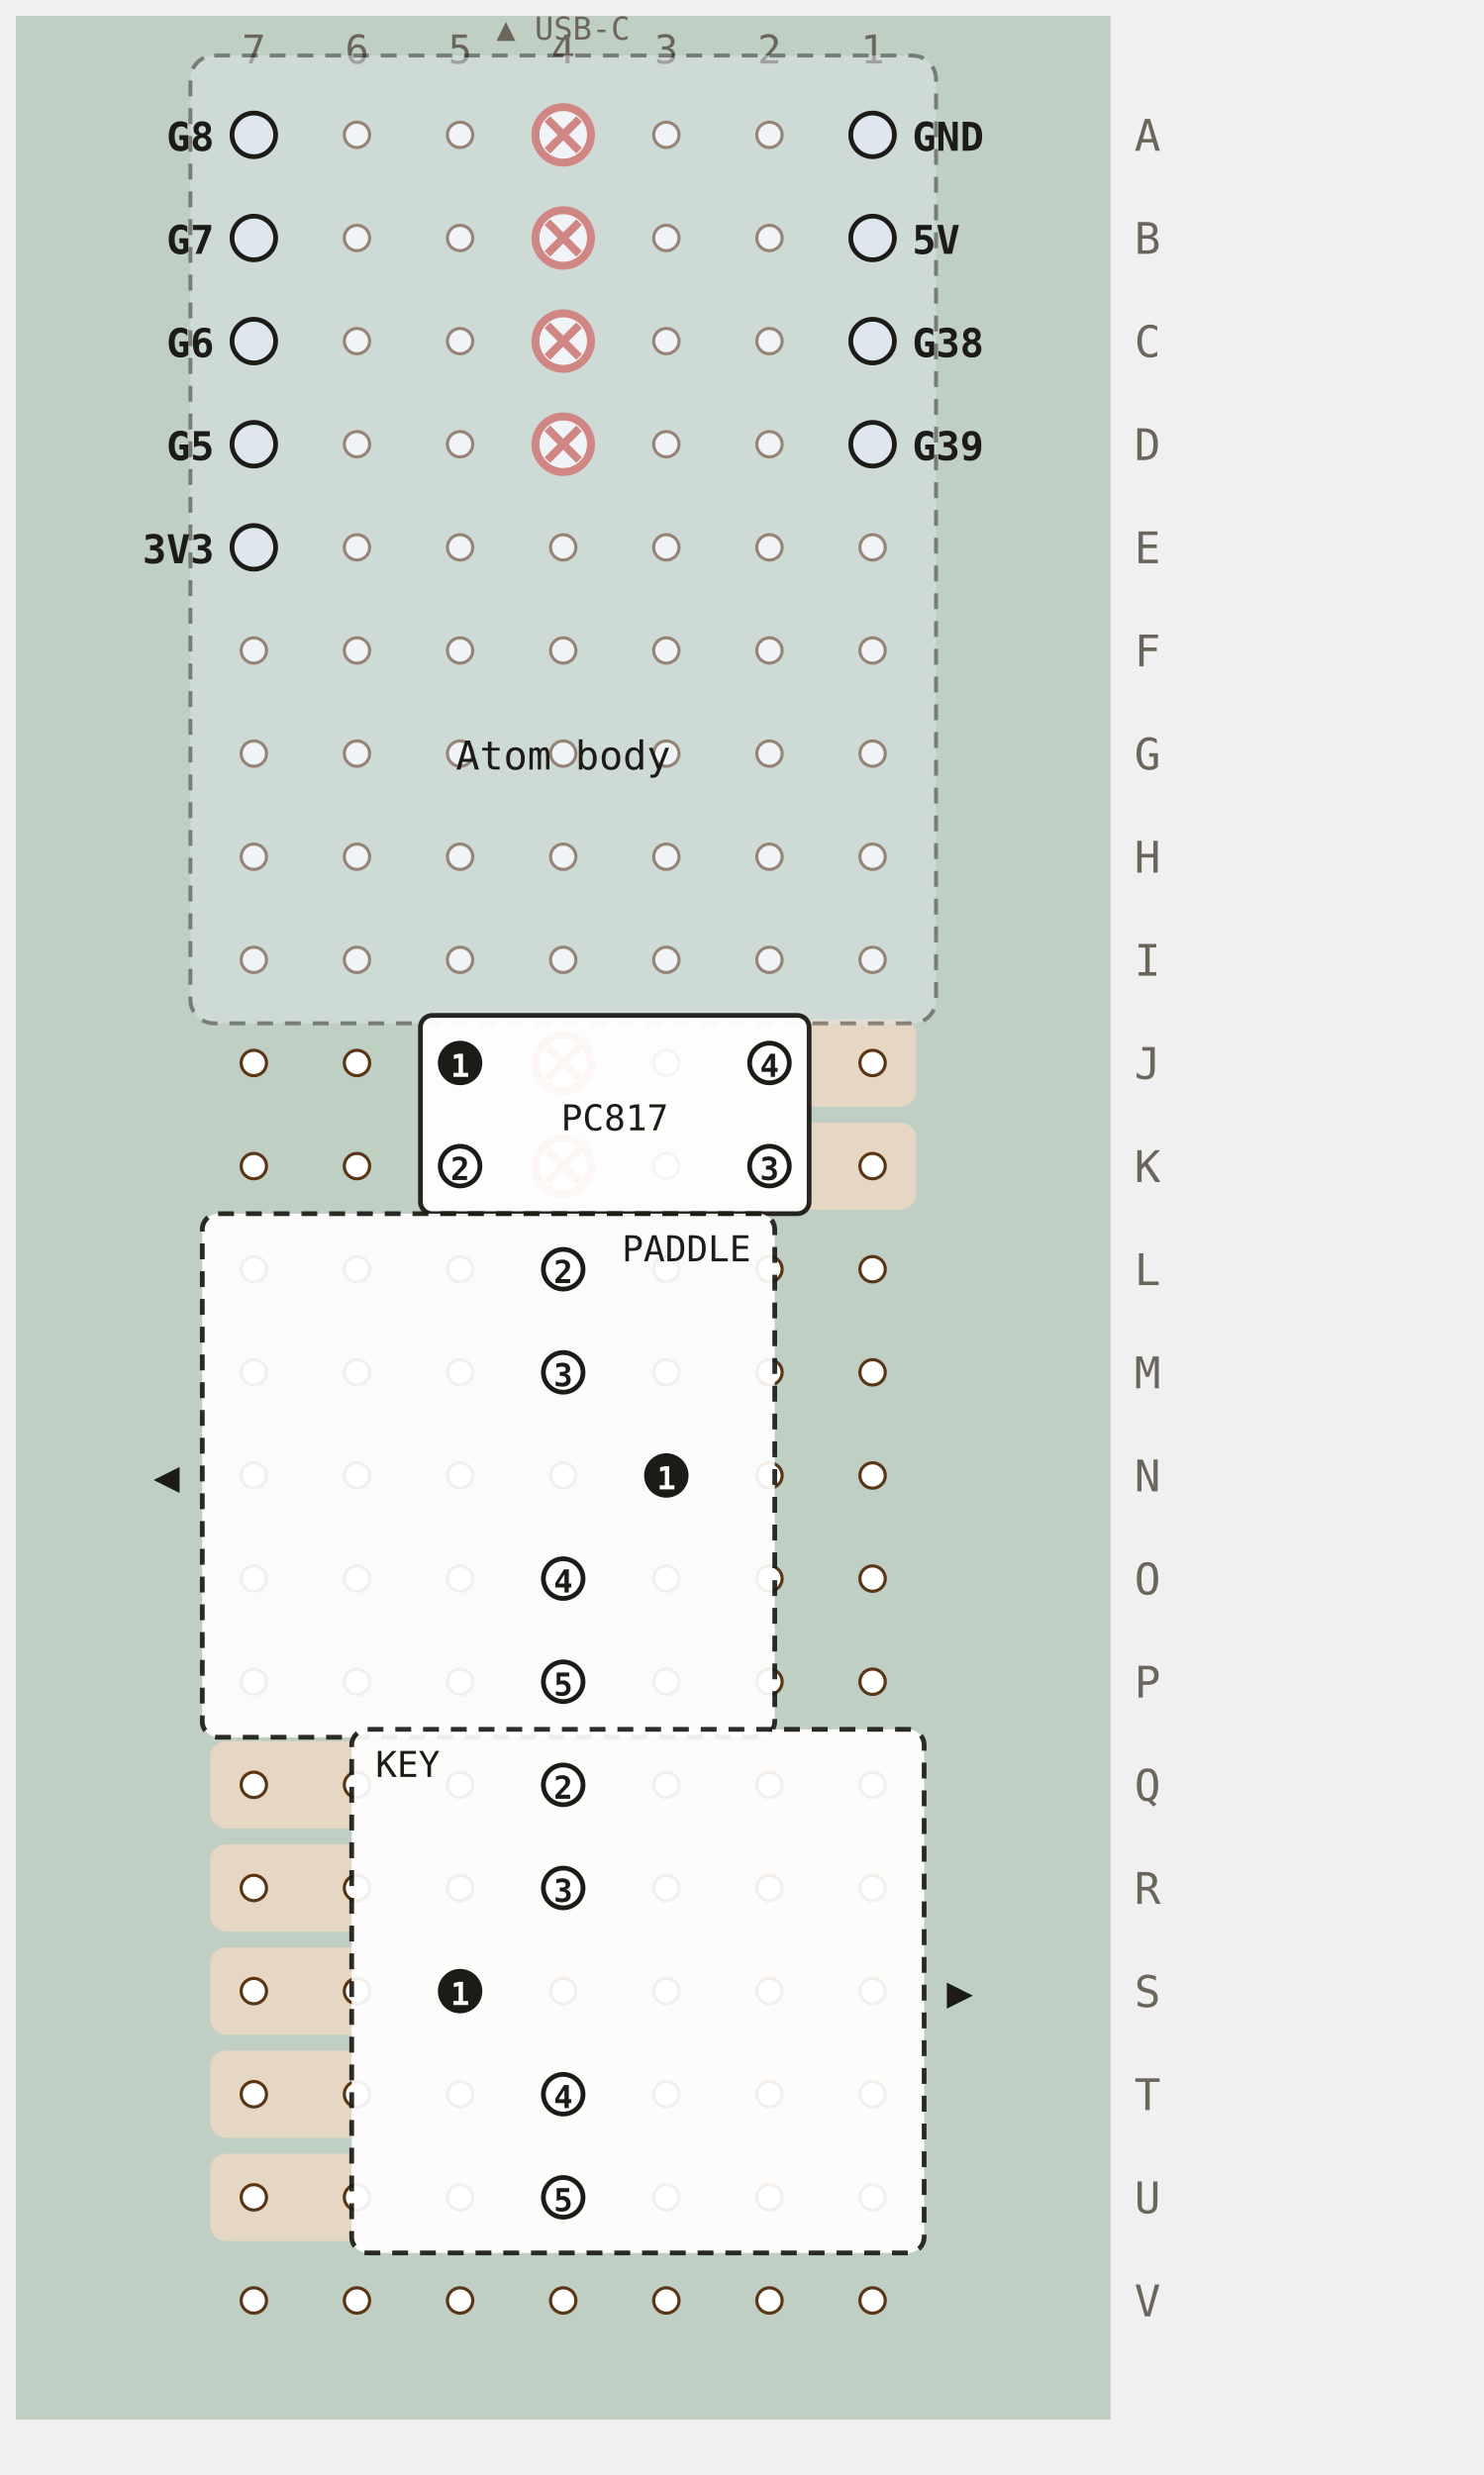
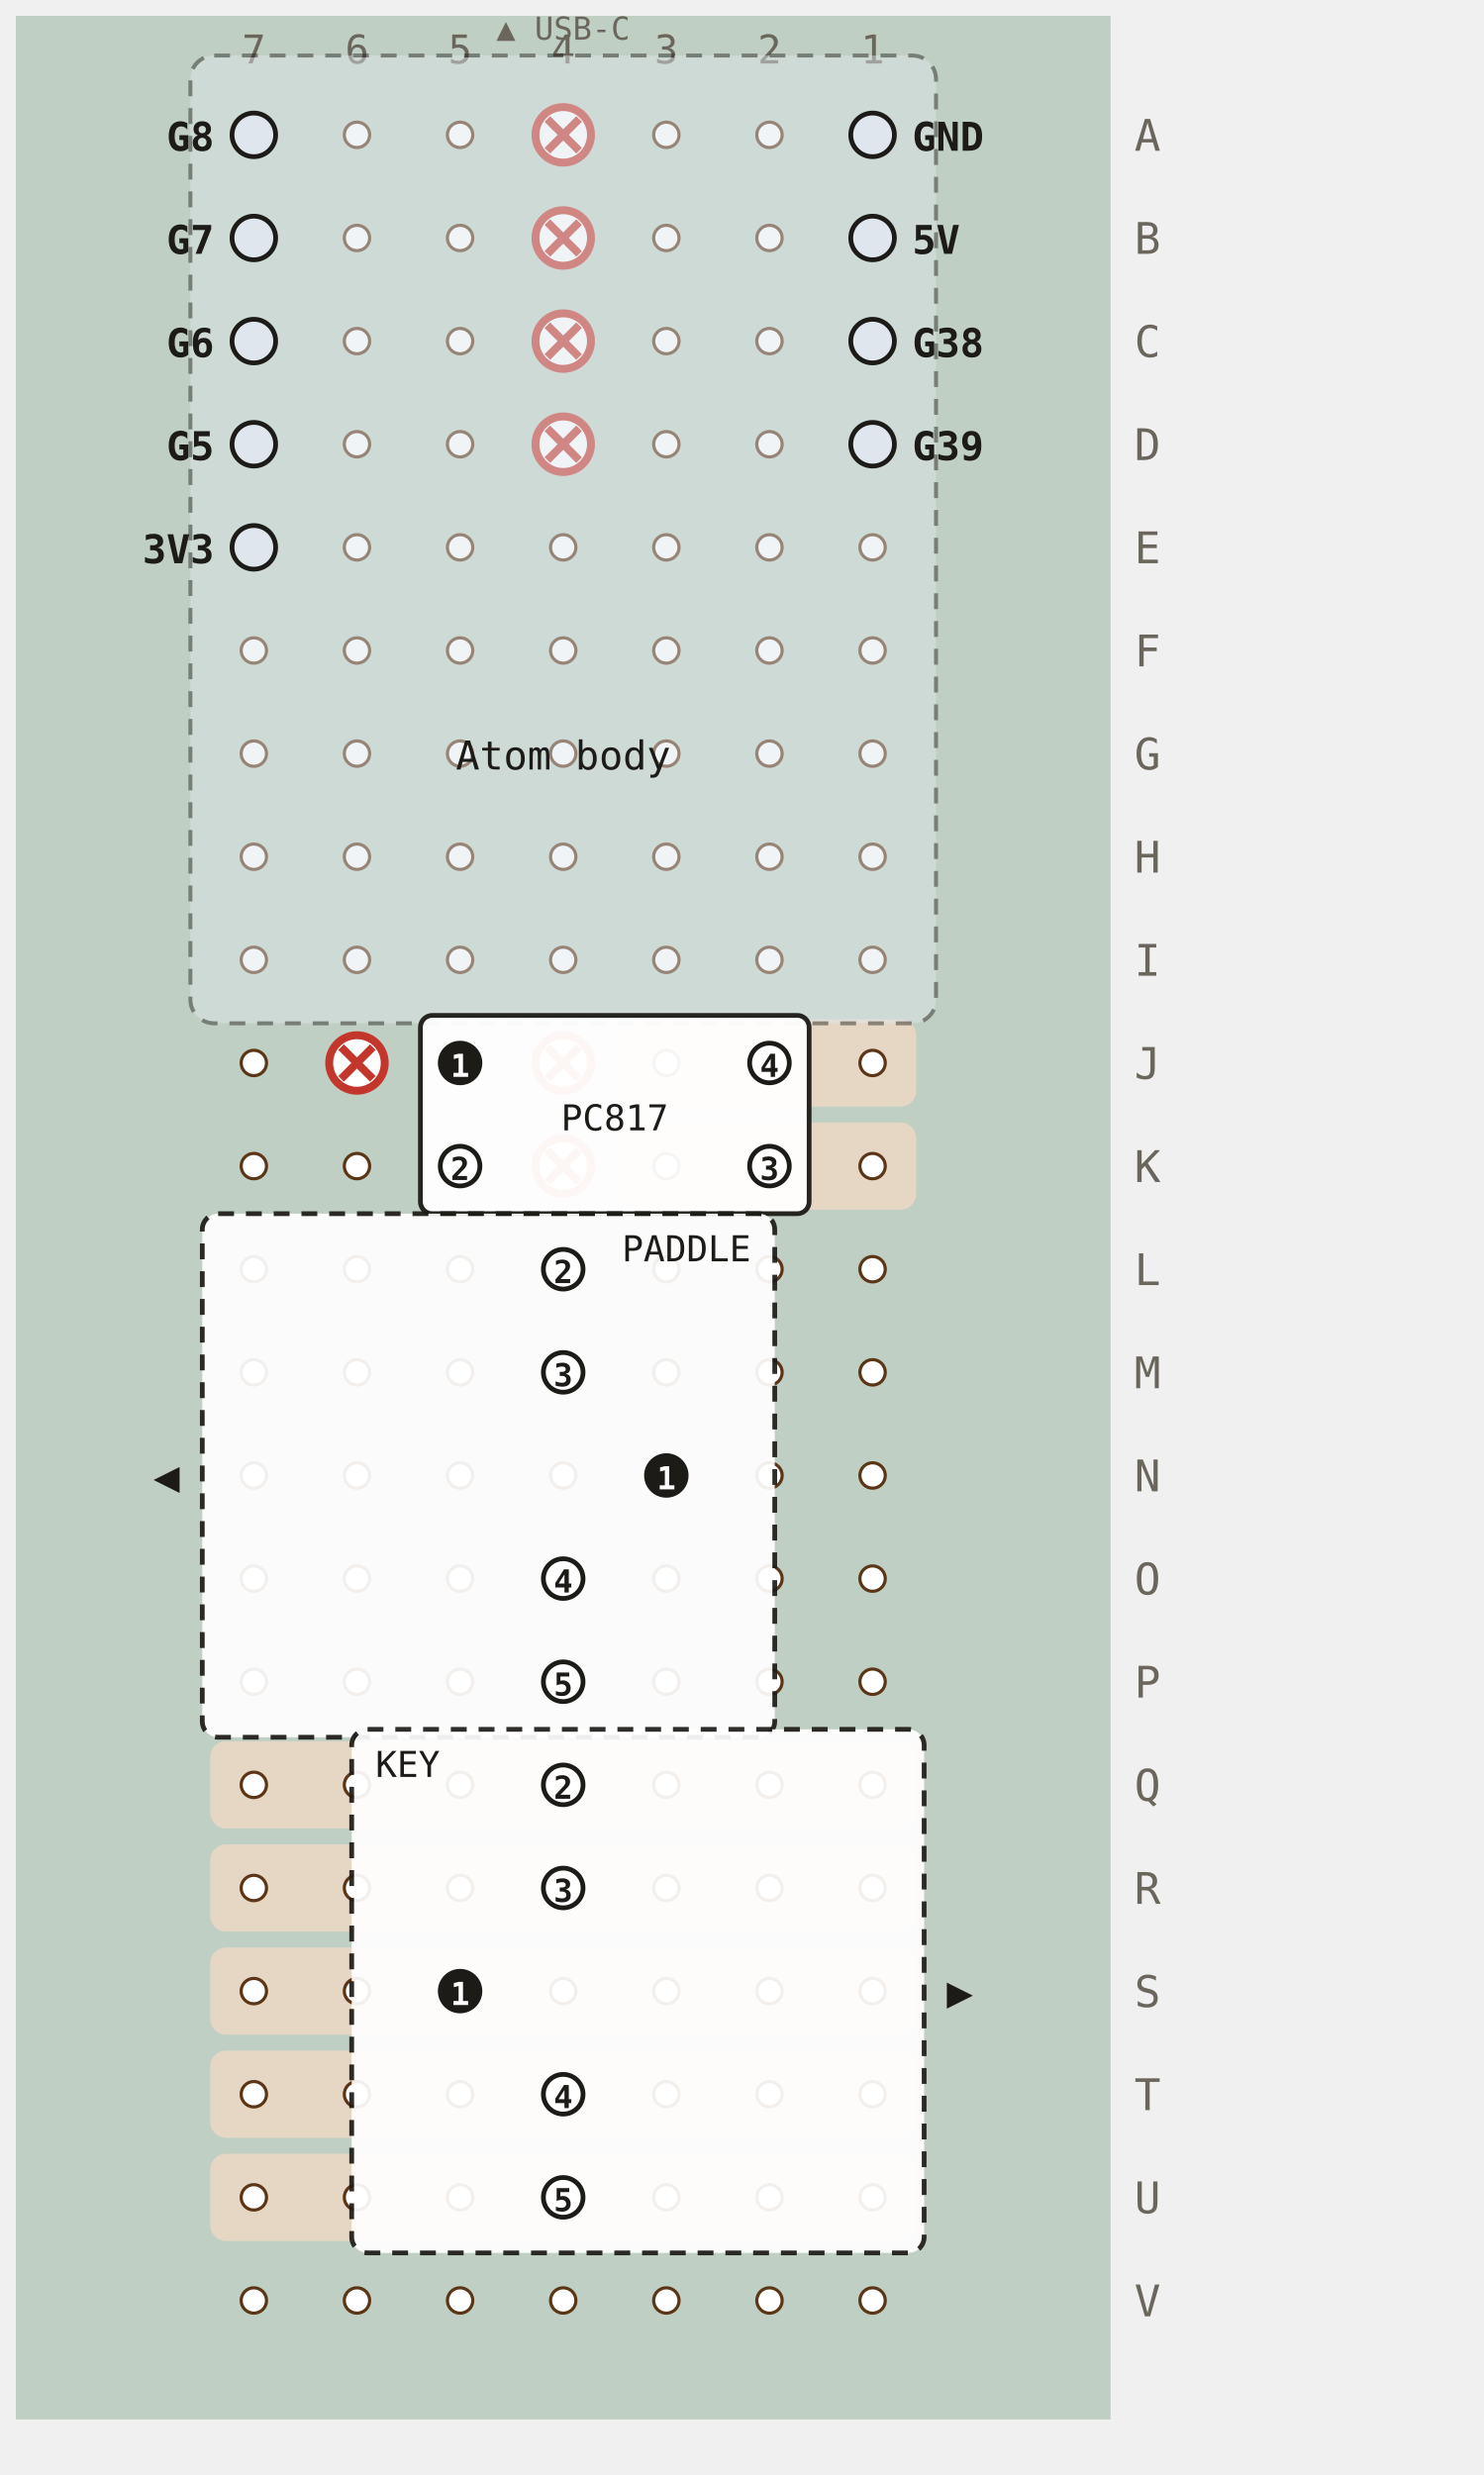
<svg xmlns="http://www.w3.org/2000/svg" viewBox="0 0 374 624" width="374" height="624" font-family="Menlo,Consolas,monospace" style="background:#ffffff">
  <rect x="4" y="4" width="276" height="606" fill="#2f6b3a" opacity=".25" />
  <text x="286" y="38" font-size="11" fill="#6b665c">A</text>
  <circle cx="220" cy="34" r="3.2" fill="#ffffff" stroke="#5a3516" stroke-width=".8" />
  <circle cx="194" cy="34" r="3.2" fill="#ffffff" stroke="#5a3516" stroke-width=".8" />
  <circle cx="168" cy="34" r="3.2" fill="#ffffff" stroke="#5a3516" stroke-width=".8" />
  <circle cx="142" cy="34" r="7" fill="#ffffff" stroke="#c3362b" stroke-width="2" />
  <path d="M138 30L146 38M146 30L138 38" stroke="#c3362b" stroke-width="2" />
  <circle cx="116" cy="34" r="3.2" fill="#ffffff" stroke="#5a3516" stroke-width=".8" />
  <circle cx="90" cy="34" r="3.2" fill="#ffffff" stroke="#5a3516" stroke-width=".8" />
  <circle cx="64" cy="34" r="3.2" fill="#ffffff" stroke="#5a3516" stroke-width=".8" />
  <text x="286" y="64" font-size="11" fill="#6b665c">B</text>
  <circle cx="220" cy="60" r="3.2" fill="#ffffff" stroke="#5a3516" stroke-width=".8" />
  <circle cx="194" cy="60" r="3.2" fill="#ffffff" stroke="#5a3516" stroke-width=".8" />
  <circle cx="168" cy="60" r="3.2" fill="#ffffff" stroke="#5a3516" stroke-width=".8" />
  <circle cx="142" cy="60" r="7" fill="#ffffff" stroke="#c3362b" stroke-width="2" />
  <path d="M138 56L146 64M146 56L138 64" stroke="#c3362b" stroke-width="2" />
  <circle cx="116" cy="60" r="3.2" fill="#ffffff" stroke="#5a3516" stroke-width=".8" />
  <circle cx="90" cy="60" r="3.2" fill="#ffffff" stroke="#5a3516" stroke-width=".8" />
  <circle cx="64" cy="60" r="3.2" fill="#ffffff" stroke="#5a3516" stroke-width=".8" />
  <text x="286" y="90" font-size="11" fill="#6b665c">C</text>
  <circle cx="220" cy="86" r="3.2" fill="#ffffff" stroke="#5a3516" stroke-width=".8" />
  <circle cx="194" cy="86" r="3.2" fill="#ffffff" stroke="#5a3516" stroke-width=".8" />
  <circle cx="168" cy="86" r="3.2" fill="#ffffff" stroke="#5a3516" stroke-width=".8" />
  <circle cx="142" cy="86" r="7" fill="#ffffff" stroke="#c3362b" stroke-width="2" />
  <path d="M138 82L146 90M146 82L138 90" stroke="#c3362b" stroke-width="2" />
  <circle cx="116" cy="86" r="3.2" fill="#ffffff" stroke="#5a3516" stroke-width=".8" />
  <circle cx="90" cy="86" r="3.2" fill="#ffffff" stroke="#5a3516" stroke-width=".8" />
  <circle cx="64" cy="86" r="3.2" fill="#ffffff" stroke="#5a3516" stroke-width=".8" />
  <text x="286" y="116" font-size="11" fill="#6b665c">D</text>
  <circle cx="220" cy="112" r="3.2" fill="#ffffff" stroke="#5a3516" stroke-width=".8" />
  <circle cx="194" cy="112" r="3.2" fill="#ffffff" stroke="#5a3516" stroke-width=".8" />
  <circle cx="168" cy="112" r="3.2" fill="#ffffff" stroke="#5a3516" stroke-width=".8" />
  <circle cx="142" cy="112" r="7" fill="#ffffff" stroke="#c3362b" stroke-width="2" />
  <path d="M138 108L146 116M146 108L138 116" stroke="#c3362b" stroke-width="2" />
  <circle cx="116" cy="112" r="3.2" fill="#ffffff" stroke="#5a3516" stroke-width=".8" />
  <circle cx="90" cy="112" r="3.2" fill="#ffffff" stroke="#5a3516" stroke-width=".8" />
  <circle cx="64" cy="112" r="3.2" fill="#ffffff" stroke="#5a3516" stroke-width=".8" />
  <text x="286" y="142" font-size="11" fill="#6b665c">E</text>
  <circle cx="220" cy="138" r="3.2" fill="#ffffff" stroke="#5a3516" stroke-width=".8" />
  <circle cx="194" cy="138" r="3.2" fill="#ffffff" stroke="#5a3516" stroke-width=".8" />
  <circle cx="168" cy="138" r="3.2" fill="#ffffff" stroke="#5a3516" stroke-width=".8" />
  <circle cx="142" cy="138" r="3.2" fill="#ffffff" stroke="#5a3516" stroke-width=".8" />
  <circle cx="116" cy="138" r="3.2" fill="#ffffff" stroke="#5a3516" stroke-width=".8" />
  <circle cx="90" cy="138" r="3.2" fill="#ffffff" stroke="#5a3516" stroke-width=".8" />
  <circle cx="64" cy="138" r="3.2" fill="#ffffff" stroke="#5a3516" stroke-width=".8" />
  <text x="286" y="168" font-size="11" fill="#6b665c">F</text>
  <circle cx="220" cy="164" r="3.2" fill="#ffffff" stroke="#5a3516" stroke-width=".8" />
  <circle cx="194" cy="164" r="3.2" fill="#ffffff" stroke="#5a3516" stroke-width=".8" />
  <circle cx="168" cy="164" r="3.2" fill="#ffffff" stroke="#5a3516" stroke-width=".8" />
  <circle cx="142" cy="164" r="3.2" fill="#ffffff" stroke="#5a3516" stroke-width=".8" />
  <circle cx="116" cy="164" r="3.2" fill="#ffffff" stroke="#5a3516" stroke-width=".8" />
  <circle cx="90" cy="164" r="3.2" fill="#ffffff" stroke="#5a3516" stroke-width=".8" />
  <circle cx="64" cy="164" r="3.2" fill="#ffffff" stroke="#5a3516" stroke-width=".8" />
  <text x="286" y="194" font-size="11" fill="#6b665c">G</text>
  <circle cx="220" cy="190" r="3.2" fill="#ffffff" stroke="#5a3516" stroke-width=".8" />
  <circle cx="194" cy="190" r="3.2" fill="#ffffff" stroke="#5a3516" stroke-width=".8" />
  <circle cx="168" cy="190" r="3.2" fill="#ffffff" stroke="#5a3516" stroke-width=".8" />
  <circle cx="142" cy="190" r="3.2" fill="#ffffff" stroke="#5a3516" stroke-width=".8" />
  <circle cx="116" cy="190" r="3.2" fill="#ffffff" stroke="#5a3516" stroke-width=".8" />
  <circle cx="90" cy="190" r="3.2" fill="#ffffff" stroke="#5a3516" stroke-width=".8" />
  <circle cx="64" cy="190" r="3.2" fill="#ffffff" stroke="#5a3516" stroke-width=".8" />
  <text x="286" y="220" font-size="11" fill="#6b665c">H</text>
  <circle cx="220" cy="216" r="3.2" fill="#ffffff" stroke="#5a3516" stroke-width=".8" />
  <circle cx="194" cy="216" r="3.2" fill="#ffffff" stroke="#5a3516" stroke-width=".8" />
  <circle cx="168" cy="216" r="3.2" fill="#ffffff" stroke="#5a3516" stroke-width=".8" />
  <circle cx="142" cy="216" r="3.2" fill="#ffffff" stroke="#5a3516" stroke-width=".8" />
  <circle cx="116" cy="216" r="3.2" fill="#ffffff" stroke="#5a3516" stroke-width=".8" />
  <circle cx="90" cy="216" r="3.2" fill="#ffffff" stroke="#5a3516" stroke-width=".8" />
  <circle cx="64" cy="216" r="3.2" fill="#ffffff" stroke="#5a3516" stroke-width=".8" />
  <text x="286" y="246" font-size="11" fill="#6b665c">I</text>
  <circle cx="220" cy="242" r="3.2" fill="#ffffff" stroke="#5a3516" stroke-width=".8" />
  <circle cx="194" cy="242" r="3.2" fill="#ffffff" stroke="#5a3516" stroke-width=".8" />
  <circle cx="168" cy="242" r="3.2" fill="#ffffff" stroke="#5a3516" stroke-width=".8" />
  <circle cx="142" cy="242" r="3.2" fill="#ffffff" stroke="#5a3516" stroke-width=".8" />
  <circle cx="116" cy="242" r="3.2" fill="#ffffff" stroke="#5a3516" stroke-width=".8" />
  <circle cx="90" cy="242" r="3.2" fill="#ffffff" stroke="#5a3516" stroke-width=".8" />
  <circle cx="64" cy="242" r="3.2" fill="#ffffff" stroke="#5a3516" stroke-width=".8" />
  <rect x="157" y="257" width="74" height="22" fill="#e9d8c4" opacity=".9" rx="4" />
  <text x="286" y="272" font-size="11" fill="#6b665c">J</text>
  <circle cx="220" cy="268" r="3.2" fill="#ffffff" stroke="#5a3516" stroke-width=".8" />
  <circle cx="194" cy="268" r="3.2" fill="#ffffff" stroke="#5a3516" stroke-width=".8" />
  <circle cx="168" cy="268" r="3.2" fill="#ffffff" stroke="#5a3516" stroke-width=".8" />
  <circle cx="142" cy="268" r="7" fill="#ffffff" stroke="#c3362b" stroke-width="2" />
  <path d="M138 264L146 272M146 264L138 272" stroke="#c3362b" stroke-width="2" />
  <circle cx="116" cy="268" r="3.2" fill="#ffffff" stroke="#5a3516" stroke-width=".8" />
-   <circle cx="90" cy="268" r="3.2" fill="#ffffff" stroke="#5a3516" stroke-width=".8" />
+   <circle cx="90" cy="268" r="7" fill="#ffffff" stroke="#c3362b" stroke-width="2" />
+   <path d="M86 264L94 272M94 264L86 272" stroke="#c3362b" stroke-width="2" />
  <circle cx="64" cy="268" r="3.2" fill="#ffffff" stroke="#5a3516" stroke-width=".8" />
  <rect x="157" y="283" width="74" height="22" fill="#e9d8c4" opacity=".9" rx="4" />
  <text x="286" y="298" font-size="11" fill="#6b665c">K</text>
  <circle cx="220" cy="294" r="3.2" fill="#ffffff" stroke="#5a3516" stroke-width=".8" />
  <circle cx="194" cy="294" r="3.2" fill="#ffffff" stroke="#5a3516" stroke-width=".8" />
  <circle cx="168" cy="294" r="3.2" fill="#ffffff" stroke="#5a3516" stroke-width=".8" />
  <circle cx="142" cy="294" r="7" fill="#ffffff" stroke="#c3362b" stroke-width="2" />
  <path d="M138 290L146 298M146 290L138 298" stroke="#c3362b" stroke-width="2" />
  <circle cx="116" cy="294" r="3.2" fill="#ffffff" stroke="#5a3516" stroke-width=".8" />
  <circle cx="90" cy="294" r="3.2" fill="#ffffff" stroke="#5a3516" stroke-width=".8" />
  <circle cx="64" cy="294" r="3.2" fill="#ffffff" stroke="#5a3516" stroke-width=".8" />
  <text x="286" y="324" font-size="11" fill="#6b665c">L</text>
  <circle cx="220" cy="320" r="3.2" fill="#ffffff" stroke="#5a3516" stroke-width=".8" />
  <circle cx="194" cy="320" r="3.2" fill="#ffffff" stroke="#5a3516" stroke-width=".8" />
  <circle cx="168" cy="320" r="3.2" fill="#ffffff" stroke="#5a3516" stroke-width=".8" />
  <circle cx="142" cy="320" r="3.2" fill="#ffffff" stroke="#5a3516" stroke-width=".8" />
  <circle cx="116" cy="320" r="3.2" fill="#ffffff" stroke="#5a3516" stroke-width=".8" />
  <circle cx="90" cy="320" r="3.2" fill="#ffffff" stroke="#5a3516" stroke-width=".8" />
  <circle cx="64" cy="320" r="3.2" fill="#ffffff" stroke="#5a3516" stroke-width=".8" />
  <text x="286" y="350" font-size="11" fill="#6b665c">M</text>
  <circle cx="220" cy="346" r="3.2" fill="#ffffff" stroke="#5a3516" stroke-width=".8" />
  <circle cx="194" cy="346" r="3.2" fill="#ffffff" stroke="#5a3516" stroke-width=".8" />
  <circle cx="168" cy="346" r="3.2" fill="#ffffff" stroke="#5a3516" stroke-width=".8" />
  <circle cx="142" cy="346" r="3.2" fill="#ffffff" stroke="#5a3516" stroke-width=".8" />
  <circle cx="116" cy="346" r="3.2" fill="#ffffff" stroke="#5a3516" stroke-width=".8" />
  <circle cx="90" cy="346" r="3.2" fill="#ffffff" stroke="#5a3516" stroke-width=".8" />
  <circle cx="64" cy="346" r="3.2" fill="#ffffff" stroke="#5a3516" stroke-width=".8" />
  <text x="286" y="376" font-size="11" fill="#6b665c">N</text>
  <circle cx="220" cy="372" r="3.2" fill="#ffffff" stroke="#5a3516" stroke-width=".8" />
  <circle cx="194" cy="372" r="3.2" fill="#ffffff" stroke="#5a3516" stroke-width=".8" />
  <circle cx="168" cy="372" r="3.2" fill="#ffffff" stroke="#5a3516" stroke-width=".8" />
  <circle cx="142" cy="372" r="3.2" fill="#ffffff" stroke="#5a3516" stroke-width=".8" />
  <circle cx="116" cy="372" r="3.2" fill="#ffffff" stroke="#5a3516" stroke-width=".8" />
  <circle cx="90" cy="372" r="3.2" fill="#ffffff" stroke="#5a3516" stroke-width=".8" />
  <circle cx="64" cy="372" r="3.2" fill="#ffffff" stroke="#5a3516" stroke-width=".8" />
  <text x="286" y="402" font-size="11" fill="#6b665c">O</text>
  <circle cx="220" cy="398" r="3.2" fill="#ffffff" stroke="#5a3516" stroke-width=".8" />
  <circle cx="194" cy="398" r="3.2" fill="#ffffff" stroke="#5a3516" stroke-width=".8" />
  <circle cx="168" cy="398" r="3.2" fill="#ffffff" stroke="#5a3516" stroke-width=".8" />
  <circle cx="142" cy="398" r="3.2" fill="#ffffff" stroke="#5a3516" stroke-width=".8" />
  <circle cx="116" cy="398" r="3.2" fill="#ffffff" stroke="#5a3516" stroke-width=".8" />
  <circle cx="90" cy="398" r="3.2" fill="#ffffff" stroke="#5a3516" stroke-width=".8" />
  <circle cx="64" cy="398" r="3.2" fill="#ffffff" stroke="#5a3516" stroke-width=".8" />
  <text x="286" y="428" font-size="11" fill="#6b665c">P</text>
  <circle cx="220" cy="424" r="3.2" fill="#ffffff" stroke="#5a3516" stroke-width=".8" />
  <circle cx="194" cy="424" r="3.2" fill="#ffffff" stroke="#5a3516" stroke-width=".8" />
  <circle cx="168" cy="424" r="3.2" fill="#ffffff" stroke="#5a3516" stroke-width=".8" />
  <circle cx="142" cy="424" r="3.2" fill="#ffffff" stroke="#5a3516" stroke-width=".8" />
  <circle cx="116" cy="424" r="3.2" fill="#ffffff" stroke="#5a3516" stroke-width=".8" />
  <circle cx="90" cy="424" r="3.2" fill="#ffffff" stroke="#5a3516" stroke-width=".8" />
  <circle cx="64" cy="424" r="3.2" fill="#ffffff" stroke="#5a3516" stroke-width=".8" />
  <rect x="53" y="439" width="178" height="22" fill="#e9d8c4" opacity=".9" rx="4" />
  <text x="286" y="454" font-size="11" fill="#6b665c">Q</text>
  <circle cx="220" cy="450" r="3.2" fill="#ffffff" stroke="#5a3516" stroke-width=".8" />
  <circle cx="194" cy="450" r="3.2" fill="#ffffff" stroke="#5a3516" stroke-width=".8" />
  <circle cx="168" cy="450" r="3.2" fill="#ffffff" stroke="#5a3516" stroke-width=".8" />
  <circle cx="142" cy="450" r="3.2" fill="#ffffff" stroke="#5a3516" stroke-width=".8" />
  <circle cx="116" cy="450" r="3.2" fill="#ffffff" stroke="#5a3516" stroke-width=".8" />
  <circle cx="90" cy="450" r="3.2" fill="#ffffff" stroke="#5a3516" stroke-width=".8" />
  <circle cx="64" cy="450" r="3.2" fill="#ffffff" stroke="#5a3516" stroke-width=".8" />
  <rect x="53" y="465" width="178" height="22" fill="#e9d8c4" opacity=".9" rx="4" />
  <text x="286" y="480" font-size="11" fill="#6b665c">R</text>
  <circle cx="220" cy="476" r="3.2" fill="#ffffff" stroke="#5a3516" stroke-width=".8" />
  <circle cx="194" cy="476" r="3.2" fill="#ffffff" stroke="#5a3516" stroke-width=".8" />
  <circle cx="168" cy="476" r="3.2" fill="#ffffff" stroke="#5a3516" stroke-width=".8" />
  <circle cx="142" cy="476" r="3.2" fill="#ffffff" stroke="#5a3516" stroke-width=".8" />
  <circle cx="116" cy="476" r="3.2" fill="#ffffff" stroke="#5a3516" stroke-width=".8" />
  <circle cx="90" cy="476" r="3.2" fill="#ffffff" stroke="#5a3516" stroke-width=".8" />
  <circle cx="64" cy="476" r="3.2" fill="#ffffff" stroke="#5a3516" stroke-width=".8" />
  <rect x="53" y="491" width="178" height="22" fill="#e9d8c4" opacity=".9" rx="4" />
  <text x="286" y="506" font-size="11" fill="#6b665c">S</text>
  <circle cx="220" cy="502" r="3.2" fill="#ffffff" stroke="#5a3516" stroke-width=".8" />
  <circle cx="194" cy="502" r="3.2" fill="#ffffff" stroke="#5a3516" stroke-width=".8" />
  <circle cx="168" cy="502" r="3.2" fill="#ffffff" stroke="#5a3516" stroke-width=".8" />
  <circle cx="142" cy="502" r="3.2" fill="#ffffff" stroke="#5a3516" stroke-width=".8" />
  <circle cx="116" cy="502" r="3.2" fill="#ffffff" stroke="#5a3516" stroke-width=".8" />
  <circle cx="90" cy="502" r="3.2" fill="#ffffff" stroke="#5a3516" stroke-width=".8" />
  <circle cx="64" cy="502" r="3.2" fill="#ffffff" stroke="#5a3516" stroke-width=".8" />
  <rect x="53" y="517" width="178" height="22" fill="#e9d8c4" opacity=".9" rx="4" />
  <text x="286" y="532" font-size="11" fill="#6b665c">T</text>
  <circle cx="220" cy="528" r="3.2" fill="#ffffff" stroke="#5a3516" stroke-width=".8" />
  <circle cx="194" cy="528" r="3.2" fill="#ffffff" stroke="#5a3516" stroke-width=".8" />
  <circle cx="168" cy="528" r="3.2" fill="#ffffff" stroke="#5a3516" stroke-width=".8" />
  <circle cx="142" cy="528" r="3.2" fill="#ffffff" stroke="#5a3516" stroke-width=".8" />
  <circle cx="116" cy="528" r="3.2" fill="#ffffff" stroke="#5a3516" stroke-width=".8" />
  <circle cx="90" cy="528" r="3.2" fill="#ffffff" stroke="#5a3516" stroke-width=".8" />
  <circle cx="64" cy="528" r="3.2" fill="#ffffff" stroke="#5a3516" stroke-width=".8" />
  <rect x="53" y="543" width="178" height="22" fill="#e9d8c4" opacity=".9" rx="4" />
  <text x="286" y="558" font-size="11" fill="#6b665c">U</text>
  <circle cx="220" cy="554" r="3.2" fill="#ffffff" stroke="#5a3516" stroke-width=".8" />
  <circle cx="194" cy="554" r="3.2" fill="#ffffff" stroke="#5a3516" stroke-width=".8" />
  <circle cx="168" cy="554" r="3.2" fill="#ffffff" stroke="#5a3516" stroke-width=".8" />
  <circle cx="142" cy="554" r="3.2" fill="#ffffff" stroke="#5a3516" stroke-width=".8" />
  <circle cx="116" cy="554" r="3.2" fill="#ffffff" stroke="#5a3516" stroke-width=".8" />
  <circle cx="90" cy="554" r="3.2" fill="#ffffff" stroke="#5a3516" stroke-width=".8" />
  <circle cx="64" cy="554" r="3.2" fill="#ffffff" stroke="#5a3516" stroke-width=".8" />
  <text x="286" y="584" font-size="11" fill="#6b665c">V</text>
  <circle cx="220" cy="580" r="3.2" fill="#ffffff" stroke="#5a3516" stroke-width=".8" />
  <circle cx="194" cy="580" r="3.2" fill="#ffffff" stroke="#5a3516" stroke-width=".8" />
  <circle cx="168" cy="580" r="3.2" fill="#ffffff" stroke="#5a3516" stroke-width=".8" />
  <circle cx="142" cy="580" r="3.2" fill="#ffffff" stroke="#5a3516" stroke-width=".8" />
  <circle cx="116" cy="580" r="3.2" fill="#ffffff" stroke="#5a3516" stroke-width=".8" />
  <circle cx="90" cy="580" r="3.2" fill="#ffffff" stroke="#5a3516" stroke-width=".8" />
  <circle cx="64" cy="580" r="3.2" fill="#ffffff" stroke="#5a3516" stroke-width=".8" />
  <text x="217" y="16" font-size="10" fill="#6b665c">1</text>
  <text x="191" y="16" font-size="10" fill="#6b665c">2</text>
  <text x="165" y="16" font-size="10" fill="#6b665c">3</text>
  <text x="139" y="16" font-size="10" fill="#6b665c">4</text>
  <text x="113" y="16" font-size="10" fill="#6b665c">5</text>
  <text x="87" y="16" font-size="10" fill="#6b665c">6</text>
  <text x="61" y="16" font-size="10" fill="#6b665c">7</text>
  <rect x="48" y="14" width="188" height="244" fill="#dfe6ee" opacity=".45" stroke="#1d1b17" stroke-dasharray="4 3" rx="6" />
  <text x="142.0" y="194" font-size="10" text-anchor="middle" fill="#1d1b17">Atom body</text>
  <text x="142.0" y="10" font-size="8" text-anchor="middle" fill="#6b665c">▲ USB-C</text>
  <circle cx="220" cy="34" r="5.5" fill="#dfe6ee" stroke="#1d1b17" stroke-width="1.2" />
  <text x="230" y="38" font-size="10" text-anchor="start" fill="#1d1b17" font-weight="600">GND</text>
  <circle cx="220" cy="60" r="5.5" fill="#dfe6ee" stroke="#1d1b17" stroke-width="1.2" />
  <text x="230" y="64" font-size="10" text-anchor="start" fill="#1d1b17" font-weight="600">5V</text>
  <circle cx="220" cy="86" r="5.5" fill="#dfe6ee" stroke="#1d1b17" stroke-width="1.2" />
  <text x="230" y="90" font-size="10" text-anchor="start" fill="#1d1b17" font-weight="600">G38</text>
  <circle cx="220" cy="112" r="5.5" fill="#dfe6ee" stroke="#1d1b17" stroke-width="1.2" />
  <text x="230" y="116" font-size="10" text-anchor="start" fill="#1d1b17" font-weight="600">G39</text>
  <circle cx="64" cy="34" r="5.5" fill="#dfe6ee" stroke="#1d1b17" stroke-width="1.2" />
  <text x="54" y="38" font-size="10" text-anchor="end" fill="#1d1b17" font-weight="600">G8</text>
  <circle cx="64" cy="60" r="5.5" fill="#dfe6ee" stroke="#1d1b17" stroke-width="1.2" />
  <text x="54" y="64" font-size="10" text-anchor="end" fill="#1d1b17" font-weight="600">G7</text>
  <circle cx="64" cy="86" r="5.5" fill="#dfe6ee" stroke="#1d1b17" stroke-width="1.2" />
  <text x="54" y="90" font-size="10" text-anchor="end" fill="#1d1b17" font-weight="600">G6</text>
  <circle cx="64" cy="112" r="5.5" fill="#dfe6ee" stroke="#1d1b17" stroke-width="1.2" />
  <text x="54" y="116" font-size="10" text-anchor="end" fill="#1d1b17" font-weight="600">G5</text>
  <circle cx="64" cy="138" r="5.5" fill="#dfe6ee" stroke="#1d1b17" stroke-width="1.2" />
  <text x="54" y="142" font-size="10" text-anchor="end" fill="#1d1b17" font-weight="600">3V3</text>
  <rect x="106" y="256" width="98" height="50" fill="#ffffff" stroke="#1d1b17" stroke-width="1.2" rx="3" opacity=".95" />
  <text x="155.0" y="285.0" font-size="9" text-anchor="middle" fill="#1d1b17">PC817</text>
  <circle cx="116" cy="268" r="5" fill="#1d1b17" stroke="#1d1b17" stroke-width="1.2" />
  <text x="116" y="271.5" font-size="8" text-anchor="middle" fill="#ffffff" font-weight="600">1</text>
  <circle cx="116" cy="294" r="5" fill="#ffffff" stroke="#1d1b17" stroke-width="1.2" />
  <text x="116" y="297.5" font-size="8" text-anchor="middle" fill="#1d1b17" font-weight="600">2</text>
  <circle cx="194" cy="294" r="5" fill="#ffffff" stroke="#1d1b17" stroke-width="1.2" />
  <text x="194" y="297.5" font-size="8" text-anchor="middle" fill="#1d1b17" font-weight="600">3</text>
  <circle cx="194" cy="268" r="5" fill="#ffffff" stroke="#1d1b17" stroke-width="1.2" />
  <text x="194" y="271.5" font-size="8" text-anchor="middle" fill="#1d1b17" font-weight="600">4</text>
  <rect x="51" y="306" width="144.331" height="132" fill="#ffffff" stroke="#1d1b17" stroke-width="1.2" stroke-dasharray="4 3" rx="4" opacity=".92" />
  <text x="189.331" y="318" font-size="9" text-anchor="end" fill="#1d1b17">PADDLE</text>
  <text x="42" y="376.0" font-size="11" text-anchor="middle" fill="#1d1b17">◀</text>
  <circle cx="142" cy="320" r="5" fill="#ffffff" stroke="#1d1b17" stroke-width="1.2" />
  <text x="142" y="323.5" font-size="8" text-anchor="middle" fill="#1d1b17" font-weight="600">2</text>
  <circle cx="142" cy="346" r="5" fill="#ffffff" stroke="#1d1b17" stroke-width="1.2" />
  <text x="142" y="349.5" font-size="8" text-anchor="middle" fill="#1d1b17" font-weight="600">3</text>
  <circle cx="142" cy="398" r="5" fill="#ffffff" stroke="#1d1b17" stroke-width="1.2" />
  <text x="142" y="401.5" font-size="8" text-anchor="middle" fill="#1d1b17" font-weight="600">4</text>
  <circle cx="142" cy="424" r="5" fill="#ffffff" stroke="#1d1b17" stroke-width="1.2" />
  <text x="142" y="427.5" font-size="8" text-anchor="middle" fill="#1d1b17" font-weight="600">5</text>
  <circle cx="168" cy="372" r="5" fill="#1d1b17" stroke="#1d1b17" stroke-width="1.2" />
  <text x="168" y="375.5" font-size="8" text-anchor="middle" fill="#ffffff" font-weight="600">1</text>
  <rect x="88.669" y="436" width="144.331" height="132" fill="#ffffff" stroke="#1d1b17" stroke-width="1.2" stroke-dasharray="4 3" rx="4" opacity=".92" />
  <text x="94.669" y="448" font-size="9" text-anchor="start" fill="#1d1b17">KEY</text>
  <text x="242" y="506.0" font-size="11" text-anchor="middle" fill="#1d1b17">▶</text>
  <circle cx="142" cy="450" r="5" fill="#ffffff" stroke="#1d1b17" stroke-width="1.2" />
  <text x="142" y="453.5" font-size="8" text-anchor="middle" fill="#1d1b17" font-weight="600">2</text>
  <circle cx="142" cy="476" r="5" fill="#ffffff" stroke="#1d1b17" stroke-width="1.2" />
  <text x="142" y="479.5" font-size="8" text-anchor="middle" fill="#1d1b17" font-weight="600">3</text>
  <circle cx="142" cy="528" r="5" fill="#ffffff" stroke="#1d1b17" stroke-width="1.2" />
  <text x="142" y="531.5" font-size="8" text-anchor="middle" fill="#1d1b17" font-weight="600">4</text>
  <circle cx="142" cy="554" r="5" fill="#ffffff" stroke="#1d1b17" stroke-width="1.2" />
  <text x="142" y="557.5" font-size="8" text-anchor="middle" fill="#1d1b17" font-weight="600">5</text>
  <circle cx="116" cy="502" r="5" fill="#1d1b17" stroke="#1d1b17" stroke-width="1.2" />
  <text x="116" y="505.5" font-size="8" text-anchor="middle" fill="#ffffff" font-weight="600">1</text>
</svg>
